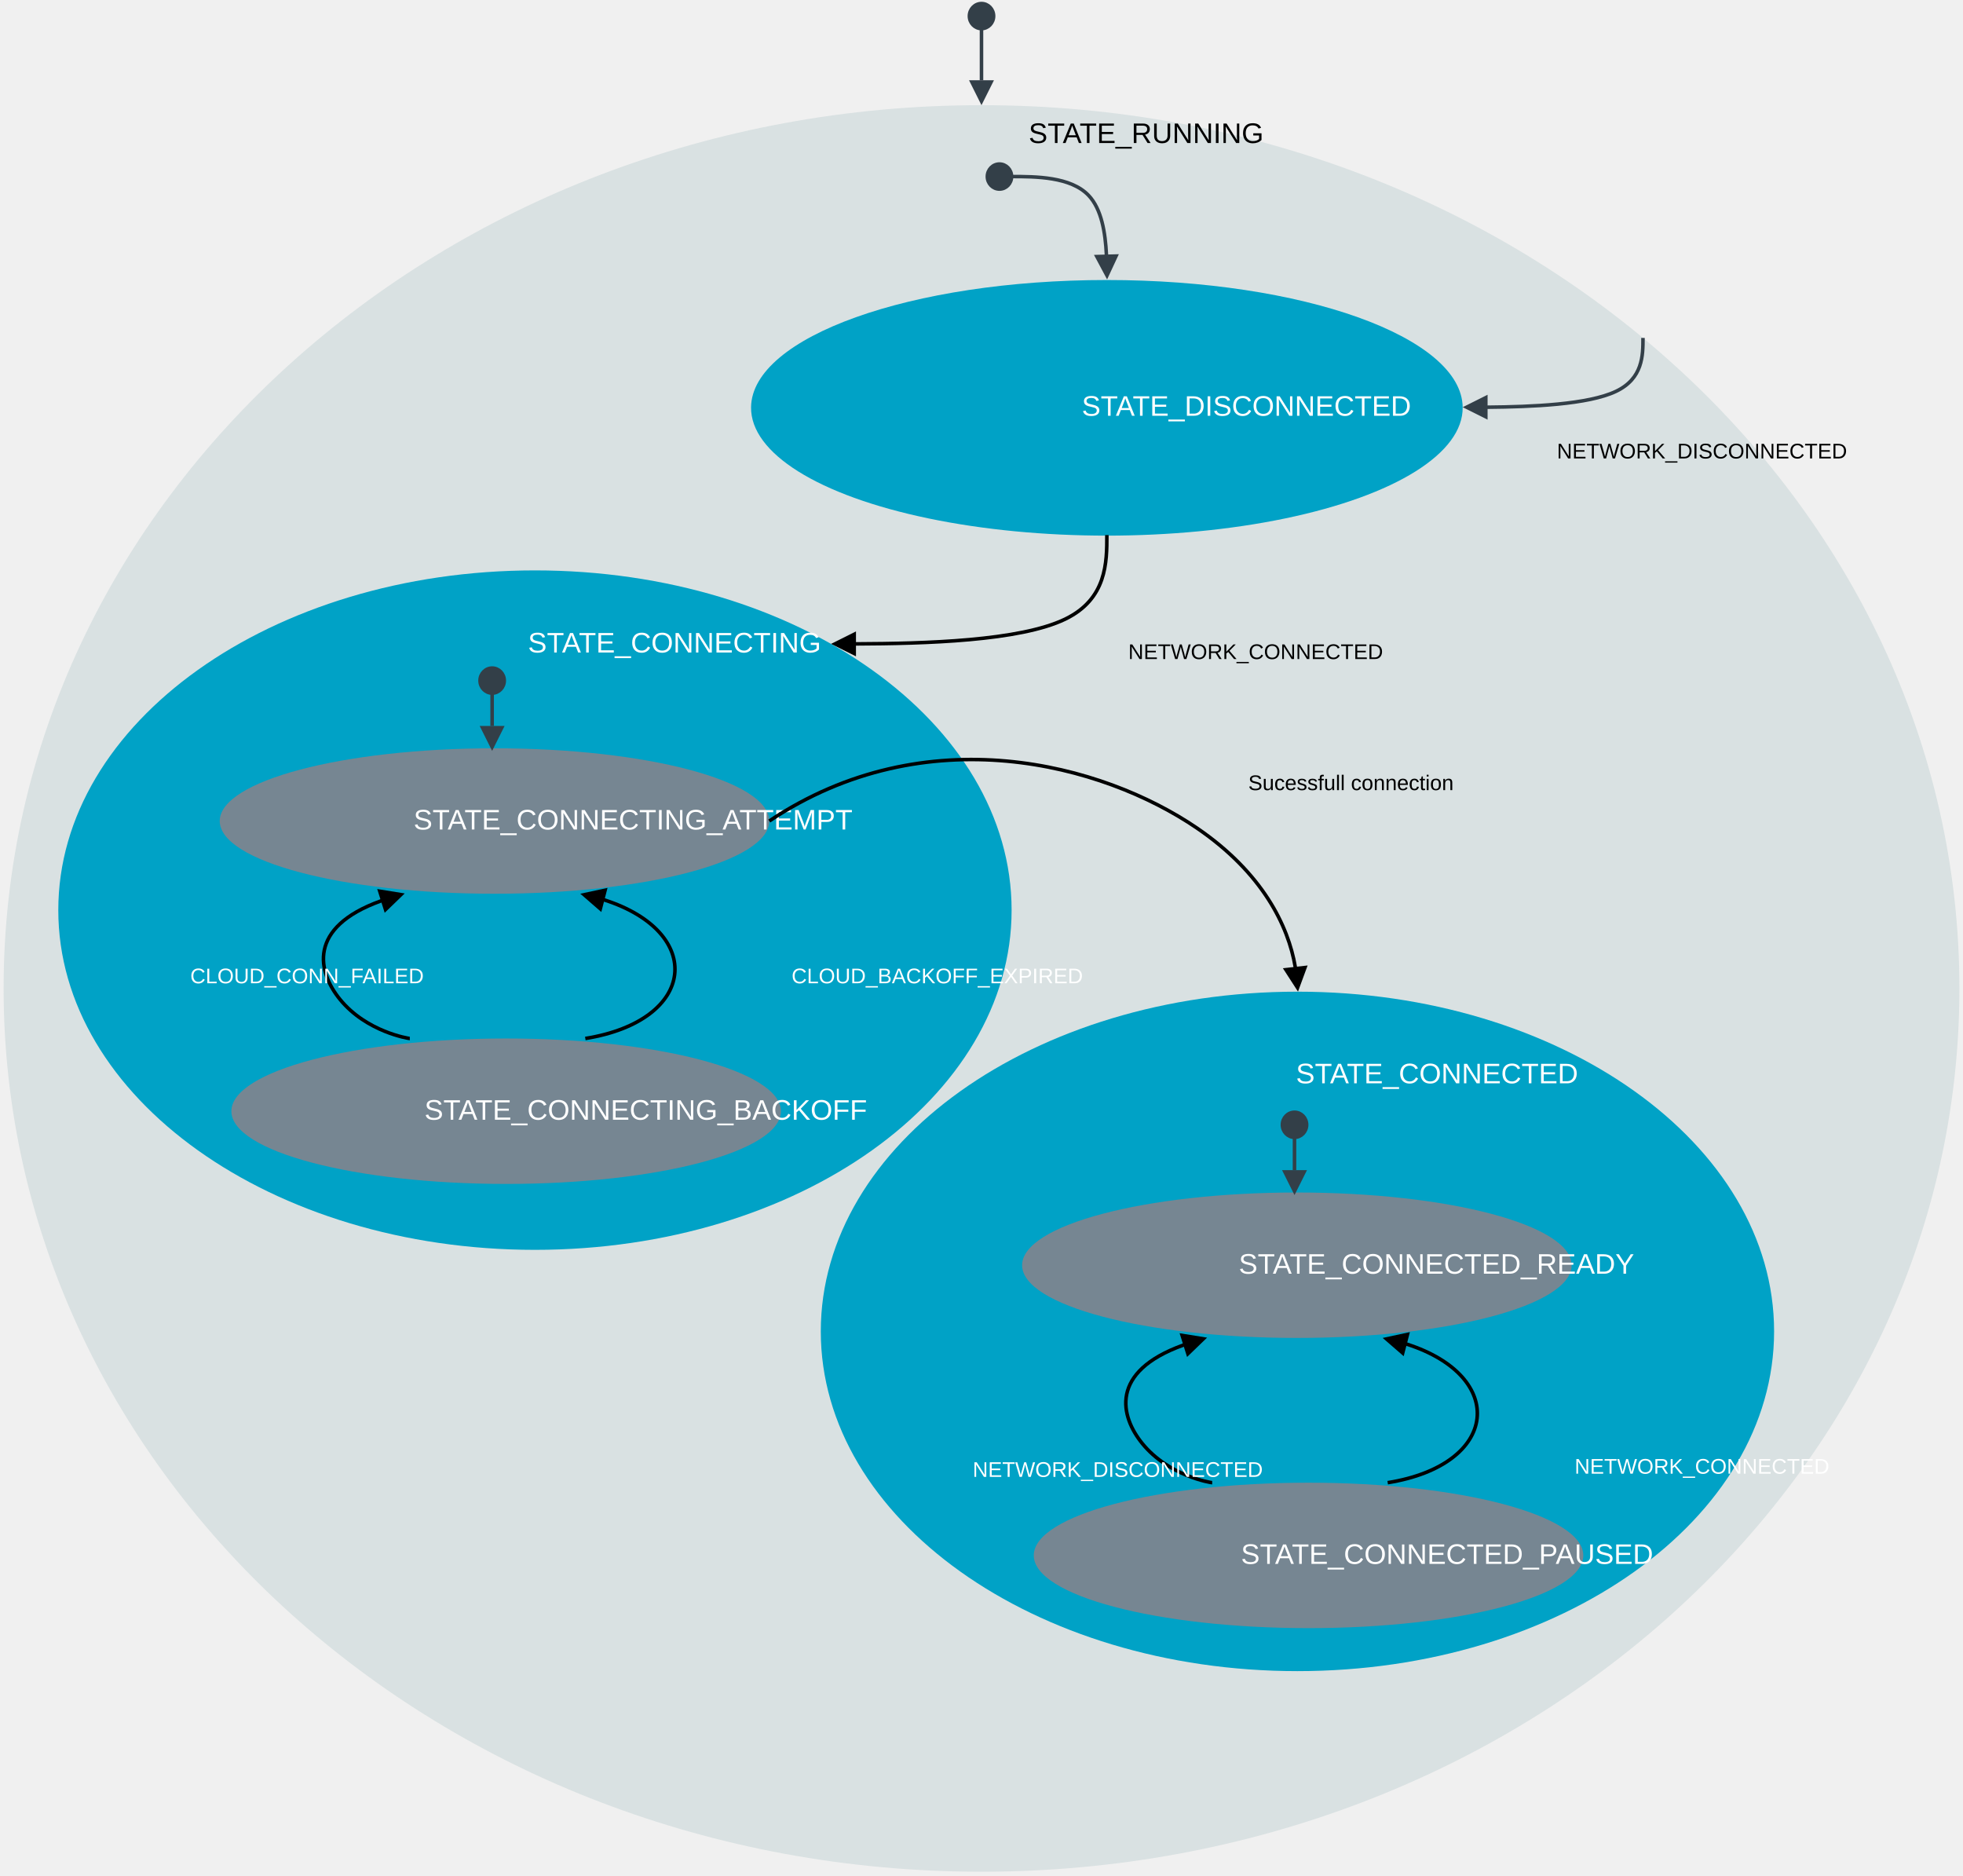
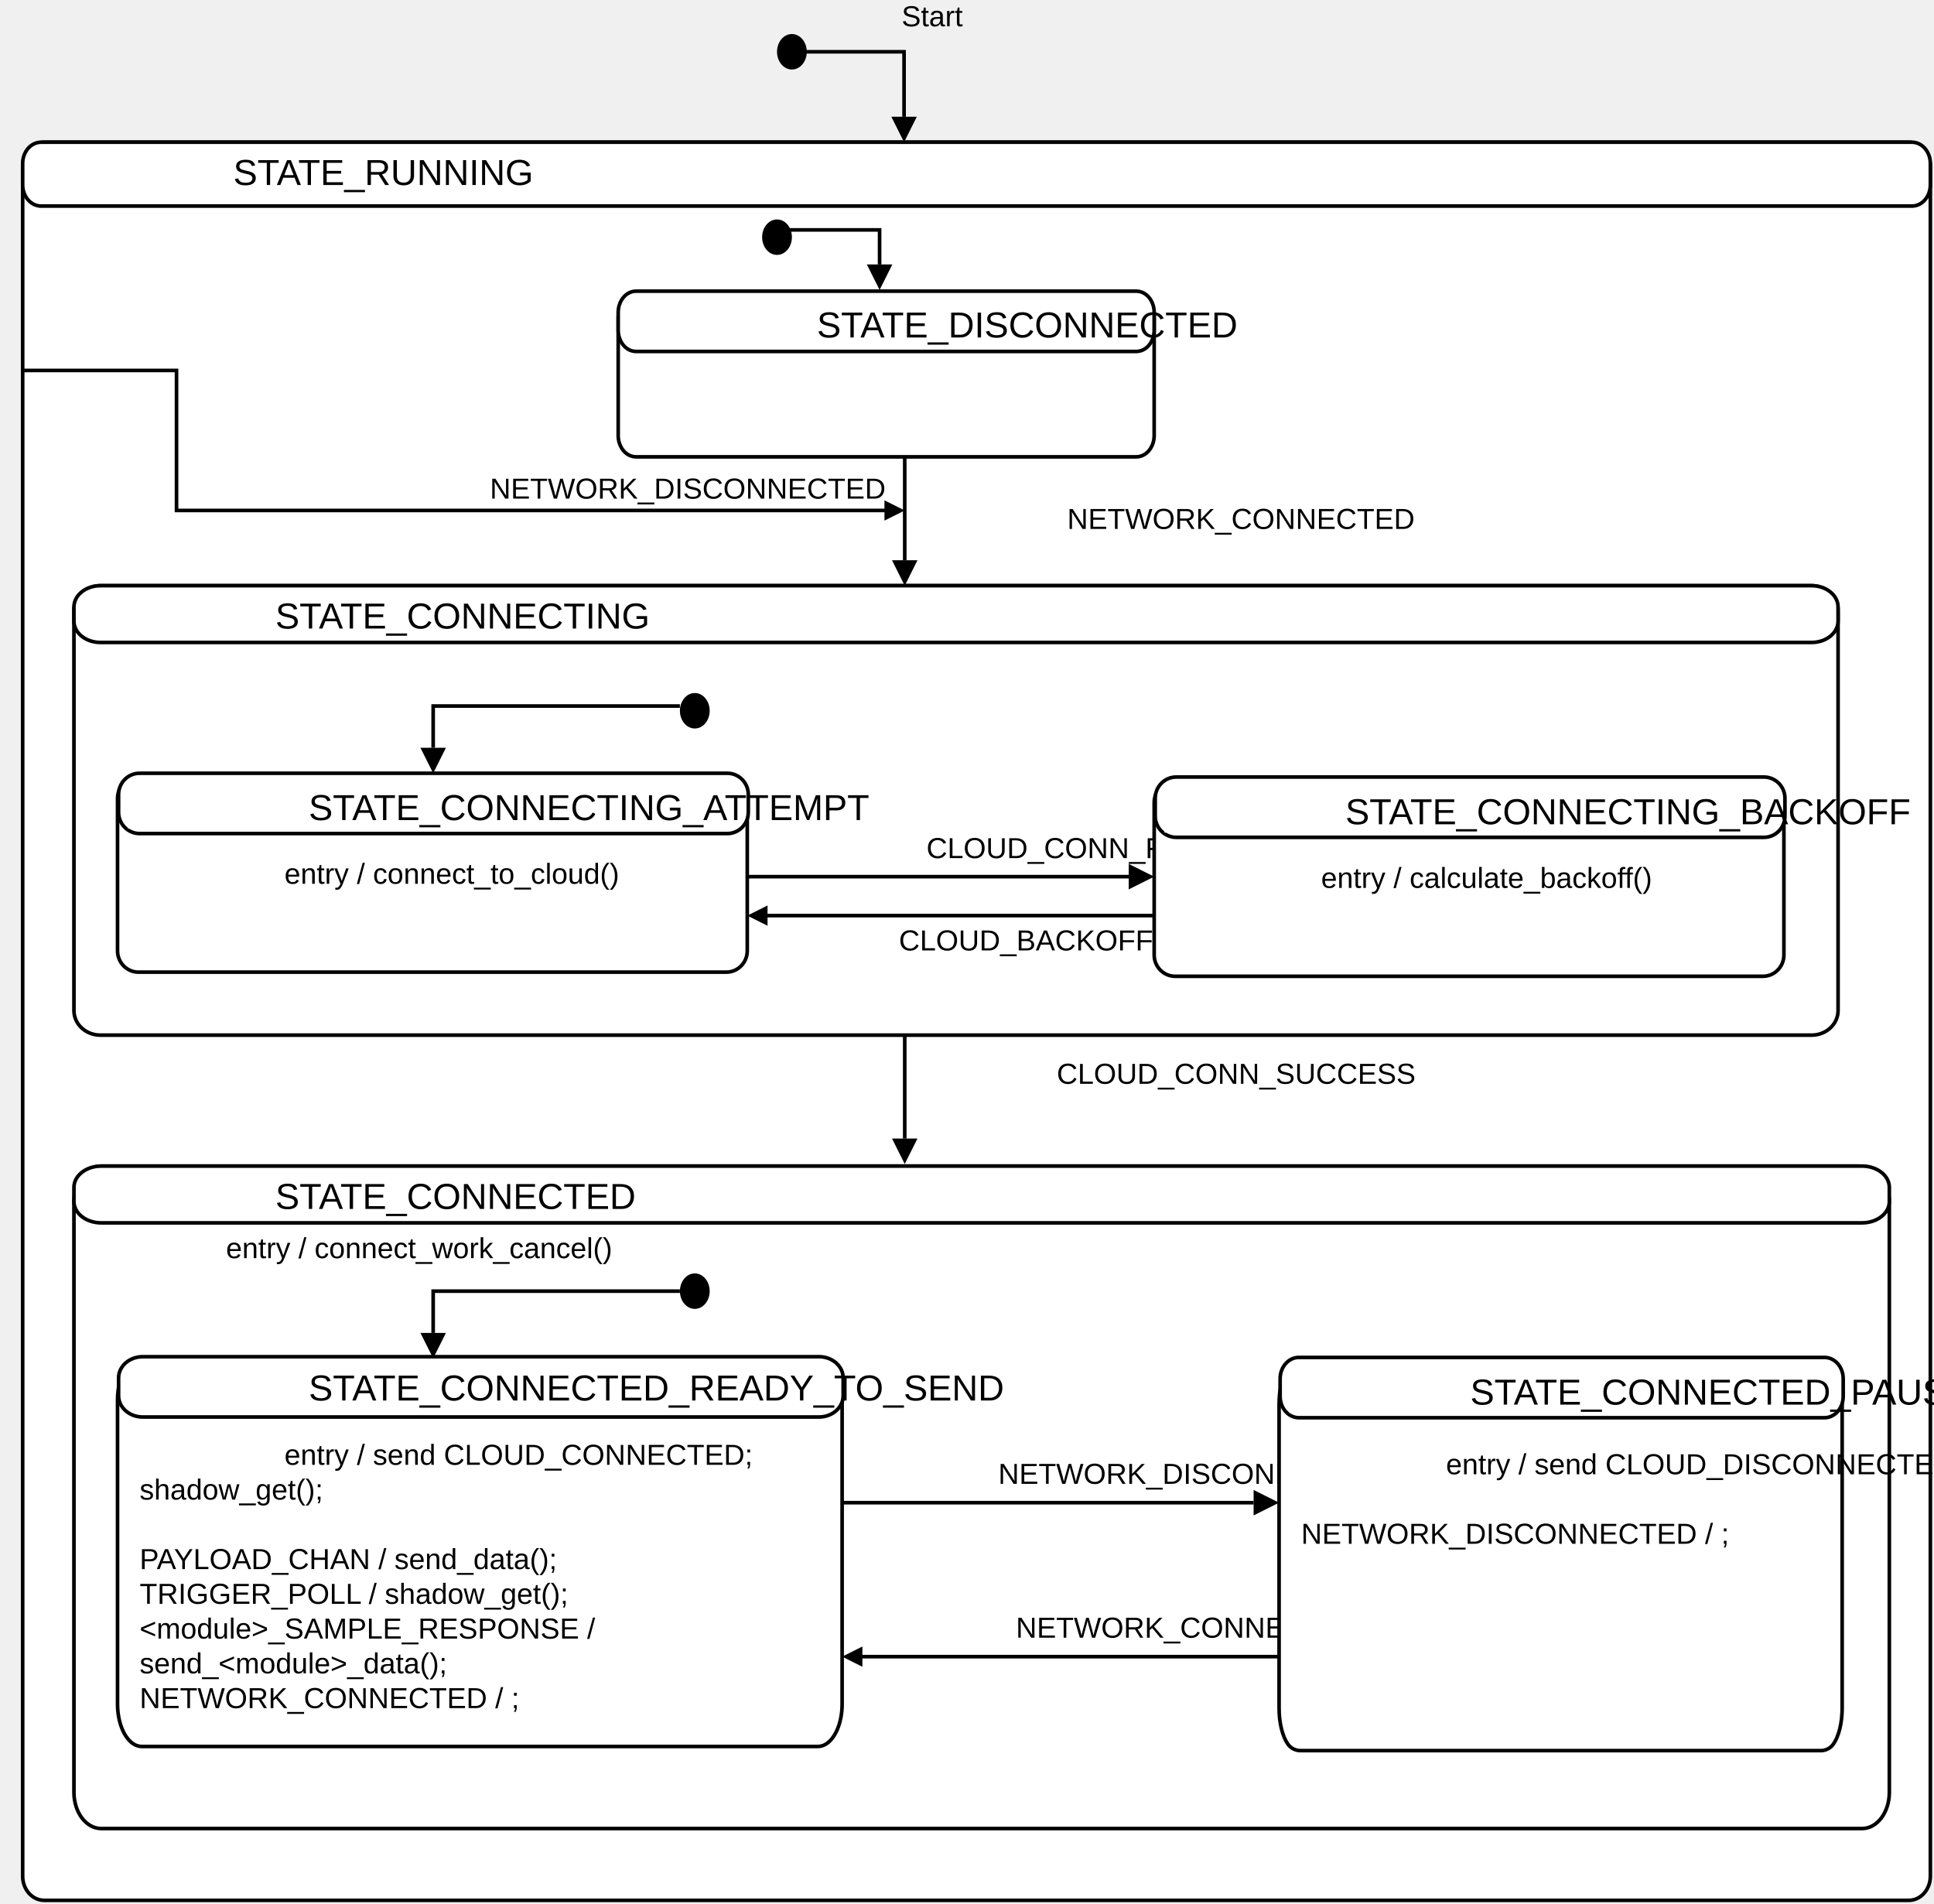
- <svg xmlns="http://www.w3.org/2000/svg" xmlns:ns1="http://schemas.microsoft.com/visio/2003/SVGExtensions/" xmlns:xlink="http://www.w3.org/1999/xlink" width="7.705in" height="7.36in" viewBox="0 0 554.756 529.953" xml:space="preserve" color-interpolation-filters="sRGB" class="st17">
+ <svg xmlns="http://www.w3.org/2000/svg" xmlns:ns1="http://schemas.microsoft.com/visio/2003/SVGExtensions/" xmlns:xlink="http://www.w3.org/1999/xlink" width="7.424in" height="7.308in" viewBox="0 0 534.505 526.159" xml:space="preserve" color-interpolation-filters="sRGB" class="st13">
  <ns1:documentProperties ns1:langID="1035" ns1:viewMarkup="false" />
  <style type="text/css">
	
- 		.st1 {fill:#d9e1e2;stroke:none;stroke-width:1}
- 		.st2 {fill:#333f48;stroke:#333f48;stroke-width:1}
- 		.st3 {marker-end:url(#mrkr4-10);stroke:#333f48;stroke-linecap:butt;stroke-width:1}
- 		.st4 {fill:#333f48;fill-opacity:1;stroke:#333f48;stroke-opacity:1;stroke-width:0.284}
- 		.st5 {fill:none;stroke:none;stroke-width:1}
+ 		.st1 {fill:#ffffff;stroke:#000000;stroke-width:1}
+ 		.st2 {fill:none;stroke:none;stroke-linecap:butt;stroke-width:0.75}
+ 		.st3 {fill:#000000;font-family:Arial;font-size:0.833em}
+ 		.st4 {fill:#000000;stroke:none;stroke-linecap:butt;stroke-width:0.75}
+ 		.st5 {fill:#ffffff;stroke:none;stroke-linecap:butt;stroke-width:0.75}
		.st6 {fill:#000000;font-family:Arial;font-size:0.667em}
- 		.st7 {fill:#00a2c6;stroke:none;stroke-width:1}
- 		.st8 {fill:#ffffff;font-family:Arial;font-size:0.667em}
- 		.st9 {font-size:1em}
- 		.st10 {marker-end:url(#mrkr4-23);stroke:#333f48;stroke-linecap:butt;stroke-width:1}
- 		.st11 {marker-start:url(#mrkr4-34);stroke:#333f48;stroke-linecap:butt;stroke-width:1}
- 		.st12 {fill:#000000;font-family:Arial;font-size:0.5em}
- 		.st13 {fill:#768692;stroke:none;stroke-width:1}
- 		.st14 {marker-end:url(#mrkr4-62);stroke:#000000;stroke-linecap:butt;stroke-width:1}
- 		.st15 {fill:#000000;fill-opacity:1;stroke:#000000;stroke-opacity:1;stroke-width:0.284}
- 		.st16 {fill:#ffffff;font-family:Arial;font-size:0.5em}
- 		.st17 {fill:none;fill-rule:evenodd;font-size:12px;overflow:visible;stroke-linecap:square;stroke-miterlimit:3}
+ 		.st7 {stroke:#000000;stroke-linecap:butt;stroke-width:1.5}
+ 		.st8 {marker-end:url(#mrkr4-60);stroke:#000000;stroke-linecap:butt;stroke-width:1}
+ 		.st9 {fill:#000000;fill-opacity:1;stroke:#000000;stroke-opacity:1;stroke-width:0.284}
+ 		.st10 {marker-start:url(#mrkr4-78);stroke:#000000;stroke-linecap:butt;stroke-width:1}
+ 		.st11 {fill:#000000;fill-opacity:1;stroke:#000000;stroke-opacity:1;stroke-width:0.357}
+ 		.st12 {font-size:1em}
+ 		.st13 {fill:none;fill-rule:evenodd;font-size:12px;overflow:visible;stroke-linecap:square;stroke-miterlimit:3}
	
	</style>
  <defs id="Markers">
    <g id="lend4">
      <path d="M 2 1 L 0 0 L 2 -1 L 2 1 " style="stroke:none" />
    </g>
-     <marker id="mrkr4-10" class="st4" ns1:arrowType="4" ns1:arrowSize="2" ns1:setback="7.04" refX="-7.04" orient="auto" markerUnits="strokeWidth" overflow="visible">
+     <marker id="mrkr4-60" class="st9" ns1:arrowType="4" ns1:arrowSize="2" ns1:setback="7.04" refX="-7.04" orient="auto" markerUnits="strokeWidth" overflow="visible">
      <use xlink:href="#lend4" transform="scale(-3.52,-3.52) " />
    </marker>
-     <marker id="mrkr4-23" class="st4" ns1:arrowType="4" ns1:arrowSize="2" ns1:setback="6.68" refX="-6.68" orient="auto" markerUnits="strokeWidth" overflow="visible">
-       <use xlink:href="#lend4" transform="scale(-3.52,-3.52) " />
-     </marker>
-     <marker id="mrkr4-34" class="st4" ns1:arrowType="4" ns1:arrowSize="2" ns1:setback="6.68" refX="6.68" orient="auto" markerUnits="strokeWidth" overflow="visible">
-       <use xlink:href="#lend4" transform="scale(3.52) " />
-     </marker>
-     <marker id="mrkr4-62" class="st15" ns1:arrowType="4" ns1:arrowSize="2" ns1:setback="6.68" refX="-6.68" orient="auto" markerUnits="strokeWidth" overflow="visible">
-       <use xlink:href="#lend4" transform="scale(-3.52,-3.52) " />
+     <marker id="mrkr4-78" class="st11" ns1:arrowType="4" ns1:arrowSize="1" ns1:setback="5.24" refX="5.24" orient="auto" markerUnits="strokeWidth" overflow="visible">
+       <use xlink:href="#lend4" transform="scale(2.8) " />
    </marker>
  </defs>
  <g ns1:mID="0" ns1:index="1" ns1:groupContext="foregroundPage">
    <ns1:pageProperties ns1:drawingScale="0.0393701" ns1:pageScale="0.0393701" ns1:drawingUnits="24" ns1:shadowOffsetX="8.50394" ns1:shadowOffsetY="-8.50394" />
    <ns1:layer ns1:name="Connector" ns1:index="0" />
-     <g id="shape5-1" ns1:mID="5" ns1:groupContext="shape" transform="translate(1,-1)">
-       <ns1:userDefs>
-         <ns1:ud ns1:nameU="visVersion" ns1:val="VT0(15):26" />
-       </ns1:userDefs>
-       <path d="M0 280.34 A276.378 249.613 0 0 1 552.76 280.34 A276.378 249.613 0 0 1 0 280.34 Z" class="st1" />
-     </g>
-     <g id="shape6-3" ns1:mID="6" ns1:groupContext="shape" transform="translate(273.95,-521.866)">
-       <ellipse cx="3.428" cy="526.409" rx="3.428" ry="3.543" class="st2" />
-     </g>
-     <g id="shape7-5" ns1:mID="7" ns1:groupContext="shape" ns1:layerMember="0" transform="translate(284.465,-521.866)">
-       <path d="M-7.09 529.95 L-7.09 544.55" class="st3" />
-     </g>
-     <g id="shape9-11" ns1:mID="9" ns1:groupContext="shape" transform="translate(232.024,-480.055)">
-       <ns1:textBlock ns1:margins="rect(4,4,4,4)" />
-       <ns1:textRect cx="52.441" cy="522.866" width="104.89" height="14.173" />
-       <rect x="0" y="515.78" width="104.882" height="14.173" class="st5" />
-       <text x="18.66" y="520.47" class="st6" ns1:langID="1044">
-         <ns1:paragraph ns1:horizAlign="1" ns1:bulletSize="0.166667" />
-         <ns1:tabList />STATE_RUNNING<ns1:newlineChar />
+     <g id="shape5-1" ns1:mID="5" ns1:groupContext="shape" transform="translate(6.26099,-1)">
+       <path d="M0 519.49 A5.953 6.669 -180 0 0 5.95 526.16 L521.29 526.16 A5.953 6.669 -180 0 0 527.24 519.49 L527.24        46.97 A5.953 6.669 -180 0 0 521.29 40.3 L5.95 40.3 A5.953 6.669 -180 0 0 -0 46.97 L0 519.49 Z" class="st1" />
+     </g>
+     <g id="shape6-3" ns1:mID="6" ns1:groupContext="shape" transform="translate(6.26099,-469.212)">
+       <path d="M0 520.28 A5.102 5.883 -180 0 0 5.1 526.16 L522.14 526.16 A5.102 5.883 -180 0 0 527.24 520.28 L527.24        514.39 A5.102 5.883 -180 0 0 522.14 508.51 L5.1 508.51 A5.102 5.883 -180 0 0 0 514.39 L0 520.28        Z" class="st1" />
+     </g>
+     <g id="shape7-5" ns1:mID="7" ns1:groupContext="shape" transform="translate(14.4769,-472.154)">
+       <ns1:textBlock ns1:margins="rect(0,0,0,0)" ns1:tabSpace="42.5197" />
+       <ns1:textRect cx="53.506" cy="520.277" width="107.02" height="11.765" />
+       <rect x="0" y="514.394" width="107.012" height="11.765" class="st2" />
+       <text x="0" y="523.28" class="st3" ns1:langID="1035">
+         <ns1:paragraph />
+         <ns1:tabList />STATE_RUNNING</text>
+     </g>
+     <g id="shape13-8" ns1:mID="13" ns1:groupContext="shape" transform="translate(214.745,-506.95)">
+       <ellipse cx="4.115" cy="521.257" rx="4.115" ry="4.902" class="st4" />
+     </g>
+     <g id="shape14-10" ns1:mID="14" ns1:groupContext="shape" transform="translate(170.853,-399.909)">
+       <path d="M0 520.28 A4.938 5.883 -180 0 0 3.52 525.91 A4.252 4.252 -180 0 0 4.95 526.16 L143.18 526.16 A4.252        4.252 -180 0 0 144.61 525.91 A4.938 5.883 -180 0 0 148.13 520.28 L148.13 487.92 A4.938 5.883 -180        0 0 144.61 482.28 A4.252 4.252 -180 0 0 143.18 482.04 L4.95 482.04 A4.252 4.252 -180 0 0 3.52 482.28        A4.938 5.883 -180 0 0 0 487.92 L0 520.28 Z" class="st1" />
+     </g>
+     <g id="shape15-12" ns1:mID="15" ns1:groupContext="shape" transform="translate(170.853,-429.031)">
+       <path d="M0 520.28 A4.938 5.883 -180 0 0 3.52 525.91 A4.252 4.252 -180 0 0 4.95 526.16 L143.18 526.16 A4.252        4.252 -180 0 0 144.61 525.91 A4.938 5.883 -180 0 0 148.13 520.28 L148.13 515.37 A4.938 5.883 -180        0 0 144.61 509.74 A4.252 4.252 -180 0 0 143.18 509.49 L4.95 509.49 A4.252 4.252 -180 0 0 3.52 509.74        A4.938 5.883 -180 0 0 -0 515.37 L0 520.28 Z" class="st1" />
+     </g>
+     <g id="shape16-14" ns1:mID="16" ns1:groupContext="shape" transform="translate(175.777,-430.598)">
+       <ns1:textBlock ns1:margins="rect(0,0,0,0)" ns1:tabSpace="42.5197" />
+       <ns1:textRect cx="66.674" cy="520.865" width="133.35" height="10.589" />
+       <rect x="0" y="515.571" width="133.347" height="10.589" class="st5" />
+       <text x="0" y="523.86" class="st3" ns1:langID="1035">
+         <ns1:paragraph />
+         <ns1:tabList />STATE_DISCONNECTED</text>
+     </g>
+     <g id="shape21-17" ns1:mID="21" ns1:groupContext="shape" transform="translate(254.919,-378.276)">
+       <ns1:textBlock ns1:margins="rect(0,0,0,0)" ns1:tabSpace="42.5197" />
+       <ns1:textRect cx="48.98" cy="522.042" width="97.96" height="8.236" />
+       <rect x="0" y="517.924" width="97.96" height="8.236" class="st2" />
+       <text x="0" y="524.44" class="st6" ns1:langID="1035">
+         <ns1:paragraph />
+         <ns1:tabList />NETWORK_CONNECTED</text>
+     </g>
+     <g id="shape22-20" ns1:mID="22" ns1:groupContext="shape" transform="translate(20.4342,-240.097)">
+       <path d="M-0 519.38 A7.314 6.775 -180 0 0 7.31 526.16 L480.25 526.16 A7.314 6.775 -180 0 0 487.56 519.38 L487.56        408.73 A7.314 6.775 -180 0 0 480.25 401.95 L7.31 401.95 A7.314 6.775 -180 0 0 -0 408.73 L0 519.38        Z" class="st1" />
+     </g>
+     <g id="shape23-22" ns1:mID="23" ns1:groupContext="shape" transform="translate(20.4342,-348.616)">
+       <path d="M-0 520.28 A7.314 5.883 -180 0 0 7.31 526.16 L480.25 526.16 A7.314 5.883 -180 0 0 487.56 520.28 L487.56        516.35 A7.314 5.883 -180 0 0 480.25 510.47 L7.31 510.47 A7.314 5.883 -180 0 0 0 516.35 L0 520.28        Z" class="st1" />
+     </g>
+     <g id="shape24-24" ns1:mID="24" ns1:groupContext="shape" transform="translate(26.1035,-350.871)">
+       <ns1:textBlock ns1:margins="rect(0,0,0,0)" ns1:tabSpace="42.5197" ns1:verticalAlign="0" />
+       <ns1:textRect cx="59.267" cy="520.865" width="118.54" height="10.589" />
+       <rect x="0" y="515.571" width="118.534" height="10.589" class="st2" />
+       <text x="0" y="524.57" class="st3" ns1:langID="1035">
+         <ns1:paragraph />
+         <ns1:tabList />STATE_CONNECTING</text>
+     </g>
+     <g id="shape26-27" ns1:mID="26" ns1:groupContext="shape" transform="translate(32.4815,-257.502)">
+       <path d="M0 520.28 A5.802 5.883 -180 0 0 5.8 526.16 L168.24 526.16 A5.802 5.883 -180 0 0 174.04 520.28 L174.04        478.12 A5.802 5.883 -180 0 0 168.24 472.23 L5.8 472.23 A5.802 5.883 -180 0 0 0 478.12 L0 520.28        Z" class="st1" />
+     </g>
+     <g id="shape27-29" ns1:mID="27" ns1:groupContext="shape" transform="translate(32.7695,-295.803)">
+       <path d="M0 520.28 A5.802 5.883 -180 0 0 5.8 526.16 L168.24 526.16 A5.802 5.883 -180 0 0 174.04 520.28 L174.04        515.37 A5.802 5.883 -180 0 0 168.24 509.49 L5.8 509.49 A5.802 5.883 -180 0 0 0 515.37 L0 520.28        Z" class="st1" />
+     </g>
+     <g id="shape28-31" ns1:mID="28" ns1:groupContext="shape" transform="translate(35.3161,-297.22)">
+       <ns1:textBlock ns1:margins="rect(0,0,0,0)" ns1:tabSpace="42.5197" />
+       <ns1:textRect cx="81.496" cy="520.865" width="163" height="10.589" />
+       <rect x="0" y="515.571" width="162.992" height="10.589" class="st5" />
+       <text x="0" y="523.86" class="st3" ns1:langID="1035">
+         <ns1:paragraph />
+         <ns1:tabList />STATE_CONNECTING_ATTEMPT</text>
+     </g>
+     <g id="shape29-34" ns1:mID="29" ns1:groupContext="shape" transform="translate(38.5805,-280.213)">
+       <ns1:textBlock ns1:margins="rect(0,0,0,0)" ns1:tabSpace="42.5197" />
+       <ns1:textRect cx="74.903" cy="522.042" width="149.81" height="8.236" />
+       <rect x="0" y="517.924" width="149.806" height="8.236" class="st2" />
+       <text x="0" y="524.44" class="st6" ns1:langID="1035">
+         <ns1:paragraph />
+         <ns1:tabList />entry / connect_to_cloud()</text>
+     </g>
+     <g id="shape35-37" ns1:mID="35" ns1:groupContext="shape" transform="translate(383.181,-303.025)">
+       <path d="M0 526.16 L8.23 526.16" class="st7" />
+     </g>
+     <g id="shape38-40" ns1:mID="38" ns1:groupContext="shape" transform="translate(216.025,-287.299)">
+       <ns1:textBlock ns1:margins="rect(0,0,0,0)" ns1:tabSpace="42.5197" />
+       <ns1:textRect cx="48.98" cy="522.042" width="97.96" height="8.236" />
+       <rect x="0" y="517.924" width="97.96" height="8.236" class="st2" />
+       <text x="0" y="524.44" class="st6" ns1:langID="1035">
+         <ns1:paragraph />
+         <ns1:tabList />CLOUD_CONN_FAILED</text>
+     </g>
+     <g id="shape40-43" ns1:mID="40" ns1:groupContext="shape" transform="translate(391.411,749.294) rotate(180)">
+       <path d="M0 526.16 L8.23 526.16" class="st7" />
+     </g>
+     <g id="shape43-46" ns1:mID="43" ns1:groupContext="shape" transform="translate(208.408,-261.787)">
+       <ns1:textBlock ns1:margins="rect(0,0,0,0)" ns1:tabSpace="42.5197" />
+       <ns1:textRect cx="60.501" cy="522.042" width="121.01" height="8.236" />
+       <rect x="0" y="517.924" width="121.003" height="8.236" class="st2" />
+       <text x="0" y="524.44" class="st6" ns1:langID="1035">
+         <ns1:paragraph />
+         <ns1:tabList />CLOUD_BACKOFF_EXPIRED</text>
+     </g>
+     <g id="shape48-49" ns1:mID="48" ns1:groupContext="shape" transform="translate(252.039,-224.937)">
+       <ns1:textBlock ns1:margins="rect(0,0,0,0)" ns1:tabSpace="42.5197" />
+       <ns1:textRect cx="51.86" cy="522.042" width="103.73" height="8.236" />
+       <rect x="0" y="517.924" width="103.721" height="8.236" class="st2" />
+       <text x="0" y="524.44" class="st6" ns1:langID="1035">
+         <ns1:paragraph />
+         <ns1:tabList />CLOUD_CONN_SUCCESS</text>
+     </g>
+     <g id="shape72-52" ns1:mID="72" ns1:groupContext="shape" transform="translate(95.3694,-386.646)">
+       <ns1:textBlock ns1:margins="rect(0,0,0,0)" ns1:tabSpace="42.5197" />
+       <ns1:textRect cx="55.922" cy="522.042" width="111.85" height="8.236" />
+       <rect x="0" y="517.924" width="111.845" height="8.236" class="st2" />
+       <text x="0" y="524.44" class="st6" ns1:langID="1035">
+         <ns1:paragraph />
+         <ns1:tabList />NETWORK_DISCONNECTED</text>
+     </g>
+     <g id="shape73-55" ns1:mID="73" ns1:groupContext="shape" ns1:layerMember="0" transform="translate(220.231,-511.852)">
+       <path d="M0 526.16 L29.63 526.16 L29.63 544.11" class="st8" />
+     </g>
+     <g id="shape75-61" ns1:mID="75" ns1:groupContext="shape" ns1:layerMember="0" transform="translate(214.745,-462.627)">
+       <path d="M0 526.16 L28.35 526.16 L28.35 535.71" class="st8" />
+     </g>
+     <g id="shape76-66" ns1:mID="76" ns1:groupContext="shape" transform="translate(210.63,-455.715)">
+       <ellipse cx="4.115" cy="521.257" rx="4.115" ry="4.902" class="st4" />
+     </g>
+     <g id="shape81-68" ns1:mID="81" ns1:groupContext="shape" ns1:layerMember="0" transform="translate(242.954,-399.909)">
+       <path d="M7.09 526.16 L7.09 554.73" class="st8" />
+     </g>
+     <g id="shape83-73" ns1:mID="83" ns1:groupContext="shape" ns1:layerMember="0" transform="translate(250.041,-385.094)">
+       <path d="M-5.24 526.16 L-5.6 526.16 L-201.26 526.16 L-201.26 487.47 L-243.78 487.47" class="st10" />
+     </g>
+     <g id="shape84-79" ns1:mID="84" ns1:groupContext="shape" ns1:layerMember="0" transform="translate(187.907,-331.048)">
+       <path d="M0 526.16 L-68.19 526.16 L-68.19 537.7" class="st8" />
+     </g>
+     <g id="shape85-84" ns1:mID="85" ns1:groupContext="shape" transform="translate(196.137,-324.838) scale(-1,1)">
+       <ellipse cx="4.115" cy="521.257" rx="4.115" ry="4.902" class="st4" />
+     </g>
+     <g id="shape86-86" ns1:mID="86" ns1:groupContext="shape" transform="translate(318.986,-256.359)">
+       <path d="M0 520.28 A5.802 5.883 -180 0 0 5.8 526.16 L168.24 526.16 A5.802 5.883 -180 0 0 174.04 520.28 L174.04        478.12 A5.802 5.883 -180 0 0 168.24 472.23 L5.8 472.23 A5.802 5.883 -180 0 0 0 478.12 L0 520.28        Z" class="st1" />
+     </g>
+     <g id="shape87-88" ns1:mID="87" ns1:groupContext="shape" transform="translate(319.274,-294.759)">
+       <path d="M0 520.28 A5.802 5.883 -180 0 0 5.8 526.16 L168.24 526.16 A5.802 5.883 -180 0 0 174.04 520.28 L174.04        515.37 A5.802 5.883 -180 0 0 168.24 509.49 L5.8 509.49 A5.802 5.883 -180 0 0 0 515.37 L0 520.28        Z" class="st1" />
+     </g>
+     <g id="shape88-90" ns1:mID="88" ns1:groupContext="shape" transform="translate(321.821,-296.077)">
+       <ns1:textBlock ns1:margins="rect(0,0,0,0)" ns1:tabSpace="42.5197" />
+       <ns1:textRect cx="81.496" cy="520.865" width="163" height="10.589" />
+       <rect x="0" y="515.571" width="162.992" height="10.589" class="st5" />
+       <text x="0" y="523.86" class="st3" ns1:langID="1035">
+         <ns1:paragraph />
+         <ns1:tabList />STATE_CONNECTING_BACKOFF</text>
+     </g>
+     <g id="shape89-93" ns1:mID="89" ns1:groupContext="shape" transform="translate(325.085,-279.07)">
+       <ns1:textBlock ns1:margins="rect(0,0,0,0)" ns1:tabSpace="42.5197" />
+       <ns1:textRect cx="74.903" cy="522.042" width="149.81" height="8.236" />
+       <rect x="0" y="517.924" width="149.806" height="8.236" class="st2" />
+       <text x="0" y="524.44" class="st6" ns1:langID="1035">
+         <ns1:paragraph />
+         <ns1:tabList />entry / calculate_backoff()</text>
+     </g>
+     <g id="shape92-96" ns1:mID="92" ns1:groupContext="shape" ns1:layerMember="0" transform="translate(206.524,-276.806)">
+       <path d="M0 519.07 L105.42 519.07" class="st8" />
+     </g>
+     <g id="shape93-101" ns1:mID="93" ns1:groupContext="shape" ns1:layerMember="0" transform="translate(206.524,-266.039)">
+       <path d="M5.24 519.07 L5.6 519.07 L112.46 519.07" class="st10" />
+     </g>
+     <g id="shape116-106" ns1:mID="116" ns1:groupContext="shape" ns1:layerMember="0" transform="translate(242.954,-240.097)">
+       <path d="M7.09 526.16 L7.09 554.73" class="st8" />
+     </g>
+     <g id="shape117-111" ns1:mID="117" ns1:groupContext="shape" transform="translate(20.4342,-20.8425)">
+       <path d="M0 516.17 A7.526 9.986 -180 0 0 7.53 526.16 L494.21 526.16 A7.526 9.986 -180 0 0 501.73 516.17 L501.73        353.08 A7.526 9.986 -180 0 0 500.92 348.55 A8.504 8.504 -180 0 0 492.97 343.09 L7.53 343.09 A7.526        9.986 -180 0 0 -0 353.08 L0 516.17 Z" class="st1" />
+     </g>
+     <g id="shape118-113" ns1:mID="118" ns1:groupContext="shape" transform="translate(20.4342,-188.224)">
+       <path d="M-0 520.28 A7.526 5.883 -180 0 0 7.53 526.16 L494.21 526.16 A7.526 5.883 -180 0 0 501.73 520.28 L501.73        516.35 A7.526 5.883 -180 0 0 494.21 510.47 L7.53 510.47 A7.526 5.883 -180 0 0 -0 516.35 L0 520.28        Z" class="st1" />
+     </g>
+     <g id="shape119-115" ns1:mID="119" ns1:groupContext="shape" transform="translate(26.1035,-190.479)">
+       <ns1:textBlock ns1:margins="rect(0,0,0,0)" ns1:tabSpace="42.5197" ns1:verticalAlign="0" />
+       <ns1:textRect cx="59.267" cy="520.865" width="118.54" height="10.589" />
+       <rect x="0" y="515.571" width="118.534" height="10.589" class="st2" />
+       <text x="0" y="524.57" class="st3" ns1:langID="1035">
+         <ns1:paragraph />
+         <ns1:tabList />STATE_CONNECTED</text>
+     </g>
+     <g id="shape120-118" ns1:mID="120" ns1:groupContext="shape" transform="translate(32.4815,-43.5197)">
+       <path d="M-0 514.43 A6.676 11.729 -180 0 0 4.83 525.7 A4.252 4.252 -180 0 0 6.75 526.16 L193.52 526.16 A4.252        4.252 -180 0 0 195.43 525.7 A6.676 11.729 -180 0 0 200.26 514.43 L200.26 430.37 A6.676 11.729 -180        0 0 199.36 424.47 A8.504 8.504 -180 0 0 191.28 418.64 L6.75 418.64 A4.252 4.252 -180 0 0 4.83 419.1        A6.676 11.729 -180 0 0 0 430.37 L0 514.43 Z" class="st1" />
+     </g>
+     <g id="shape121-120" ns1:mID="121" ns1:groupContext="shape" transform="translate(32.7695,-134.568)">
+       <path d="M-0 520.28 A6.676 5.883 -180 0 0 6.68 526.16 L193.59 526.16 A6.676 5.883 -180 0 0 200.26 520.28 L200.26        515.37 A6.676 5.883 -180 0 0 193.59 509.49 L6.68 509.49 A6.676 5.883 -180 0 0 0 515.37 L0 520.28        Z" class="st1" />
+     </g>
+     <g id="shape122-122" ns1:mID="122" ns1:groupContext="shape" transform="translate(35.3161,-136.829)">
+       <ns1:textBlock ns1:margins="rect(0,0,0,0)" ns1:tabSpace="42.5197" />
+       <ns1:textRect cx="97.441" cy="520.865" width="194.89" height="10.589" />
+       <rect x="0" y="515.571" width="194.882" height="10.589" class="st5" />
+       <text x="0" y="523.86" class="st3" ns1:langID="1035">
+         <ns1:paragraph />
+         <ns1:tabList />STATE_CONNECTED_READY_TO_SEND</text>
+     </g>
+     <g id="shape123-125" ns1:mID="123" ns1:groupContext="shape" transform="translate(38.5805,-86.0394)">
+       <ns1:textBlock ns1:margins="rect(0,0,0,0)" ns1:tabSpace="42.5197" />
+       <ns1:textRect cx="74.903" cy="522.042" width="149.81" height="8.236" />
+       <rect x="0" y="517.924" width="149.806" height="8.236" class="st2" />
+       <text x="0" y="490.84" class="st6" ns1:langID="1033">
+         <ns1:paragraph />
+         <ns1:tabList />entry / send CLOUD_CONNECTED; <tspan x="0" dy="1.2em" class="st12">shadow_get();<ns1:newlineChar />
+           <ns1:newlineChar />
+         </tspan>
+         <tspan x="0" dy="2.4em" class="st12">PAYLOAD_CHAN / send_data();<ns1:newlineChar />
+         </tspan>
+         <tspan x="0" dy="1.2em" class="st12">TRIGGER_POLL / shadow_get();<ns1:newlineChar />
+         </tspan>
+         <tspan x="0" dy="1.2em" class="st12">&lt;module&gt;_SAMPLE_RESPONSE / </tspan>
+         <tspan x="0" dy="1.2em" class="st12">send_&lt;module&gt;_data();<ns1:newlineChar />
+         </tspan>
+         <tspan x="0" dy="1.2em" class="st12">NETWORK_CONNECTED / ;</tspan>
      </text>
    </g>
-     <g id="shape10-14" ns1:mID="10" ns1:groupContext="shape" transform="translate(16.4564,-176.748)">
-       <ns1:userDefs>
-         <ns1:ud ns1:nameU="visVersion" ns1:val="VT0(15):26" />
-       </ns1:userDefs>
-       <ns1:textBlock ns1:margins="rect(4,4,4,4)" ns1:verticalAlign="0" />
-       <ns1:textRect cx="134.713" cy="433.947" width="235.75" height="168.011" />
-       <path d="M0 433.95 A134.713 96.006 0 1 1 269.43 433.95 A134.713 96.006 0 1 1 0 433.95 Z" class="st7" />
-       <text x="92.71" y="361.14" class="st8" ns1:langID="1035">
-         <ns1:paragraph ns1:horizAlign="1" ns1:bulletSize="0.166667" />
-         <ns1:tabList />STATE_CONNECT<tspan class="st9" ns1:langID="1044">ING</tspan>
+     <g id="shape124-134" ns1:mID="124" ns1:groupContext="shape" transform="translate(417.7,-142.633)">
+       <path d="M0 526.16 L8.23 526.16" class="st7" />
+     </g>
+     <g id="shape125-137" ns1:mID="125" ns1:groupContext="shape" transform="translate(235.867,-114.386)">
+       <ns1:textBlock ns1:margins="rect(0,0,0,0)" ns1:tabSpace="42.5197" />
+       <ns1:textRect cx="55.694" cy="522.042" width="111.39" height="8.236" />
+       <rect x="0" y="517.924" width="111.388" height="8.236" class="st2" />
+       <text x="0" y="524.44" class="st6" ns1:langID="1035">
+         <ns1:paragraph />
+         <ns1:tabList />NETWORK_DISCONNECTED</text>
+     </g>
+     <g id="shape126-140" ns1:mID="126" ns1:groupContext="shape" transform="translate(425.929,909.686) rotate(180)">
+       <path d="M0 526.16 L8.23 526.16" class="st7" />
+     </g>
+     <g id="shape127-143" ns1:mID="127" ns1:groupContext="shape" transform="translate(240.746,-71.8661)">
+       <ns1:textBlock ns1:margins="rect(0,0,0,0)" ns1:tabSpace="42.5197" />
+       <ns1:textRect cx="48.98" cy="522.042" width="97.96" height="8.236" />
+       <rect x="0" y="517.924" width="97.96" height="8.236" class="st2" />
+       <text x="0" y="524.44" class="st6" ns1:langID="1035">
+         <ns1:paragraph />
+         <ns1:tabList />NETWORK<tspan class="st12" ns1:langID="1033">_</tspan>CONNECTED</text>
+     </g>
+     <g id="shape129-147" ns1:mID="129" ns1:groupContext="shape" ns1:layerMember="0" transform="translate(187.907,-169.349)">
+       <path d="M0 526.16 L-68.19 526.16 L-68.19 537.7" class="st8" />
+     </g>
+     <g id="shape130-152" ns1:mID="130" ns1:groupContext="shape" transform="translate(196.137,-164.447) scale(-1,1)">
+       <ellipse cx="4.115" cy="521.257" rx="4.115" ry="4.902" class="st4" />
+     </g>
+     <g id="shape131-154" ns1:mID="131" ns1:groupContext="shape" transform="translate(353.505,-42.3766)">
+       <path d="M0 514.43 A5.187 11.729 -180 0 0 2.42 524.35 A4.252 4.252 -180 0 0 5.9 526.16 L149.72 526.16 A4.252        4.252 -180 0 0 153.2 524.35 A5.187 11.729 -180 0 0 155.62 514.43 L155.62 430.37 A5.187 11.729 -180        0 0 155.14 425.44 A8.504 8.504 -180 0 0 146.81 418.64 L5.9 418.64 A4.252 4.252 -180 0 0 2.42 420.46        A5.187 11.729 -180 0 0 -0 430.37 L0 514.43 Z" class="st1" />
+     </g>
+     <g id="shape132-156" ns1:mID="132" ns1:groupContext="shape" transform="translate(353.793,-134.368)">
+       <path d="M0 520.28 A5.187 5.883 -180 0 0 5.19 526.16 L150.43 526.16 A5.187 5.883 -180 0 0 155.62 520.28 L155.62        515.37 A5.187 5.883 -180 0 0 150.43 509.49 L5.19 509.49 A5.187 5.883 -180 0 0 0 515.37 L0 520.28        Z" class="st1" />
+     </g>
+     <g id="shape133-158" ns1:mID="133" ns1:groupContext="shape" transform="translate(356.34,-135.686)">
+       <ns1:textBlock ns1:margins="rect(0,0,0,0)" ns1:tabSpace="42.5197" />
+       <ns1:textRect cx="74.903" cy="520.865" width="149.81" height="10.589" />
+       <rect x="0" y="515.571" width="149.806" height="10.589" class="st5" />
+       <text x="0" y="523.86" class="st3" ns1:langID="1035">
+         <ns1:paragraph />
+         <ns1:tabList />STATE_CONNECTED_PAUSED</text>
+     </g>
+     <g id="shape134-161" ns1:mID="134" ns1:groupContext="shape" transform="translate(359.604,-107.433)">
+       <ns1:textBlock ns1:margins="rect(0,0,0,0)" ns1:tabSpace="42.5197" />
+       <ns1:textRect cx="74.903" cy="522.042" width="149.81" height="8.236" />
+       <rect x="0" y="517.924" width="149.806" height="8.236" class="st2" />
+       <text x="0" y="514.84" class="st6" ns1:langID="1033">
+         <ns1:paragraph />
+         <ns1:tabList />entry / send CLOUD_DISCONNECTED<ns1:newlineChar />
+         <ns1:newlineChar />
+         <tspan x="0" dy="2.4em" class="st12">NETWORK_DISCONNECTED / ;</tspan>
      </text>
    </g>
-     <g id="shape30-18" ns1:mID="30" ns1:groupContext="shape" ns1:layerMember="0" transform="translate(464.33,-434.453)">
-       <path d="M0 529.95 C-0 534.85 0 541.43 -7.65 545.06 C-15.51 548.79 -31.45 549.42 -43.92 549.53 L-44.28 549.53" class="st10" />
-     </g>
-     <g id="shape47-24" ns1:mID="47" ns1:groupContext="shape" transform="translate(212.25,-378.739)">
-       <ns1:userDefs>
-         <ns1:ud ns1:nameU="visVersion" ns1:val="VT0(15):26" />
-       </ns1:userDefs>
-       <ns1:textBlock ns1:margins="rect(4,4,4,4)" />
-       <ns1:textRect cx="100.561" cy="493.834" width="175.99" height="63.208" />
-       <path d="M0 493.83 A100.561 36.119 0 0 1 201.12 493.83 A100.561 36.119 0 1 1 0 493.83 Z" class="st7" />
-       <text x="53.44" y="496.23" class="st8" ns1:langID="1035">
-         <ns1:paragraph ns1:horizAlign="1" ns1:bulletSize="0.166667" />
-         <ns1:tabList />STATE_<tspan class="st9" ns1:langID="1044">DIS</tspan>CONNECTE<tspan class="st9" ns1:langID="1044">D</tspan>
-       </text>
-     </g>
-     <g id="shape48-29" ns1:mID="48" ns1:groupContext="shape" ns1:layerMember="0" transform="translate(312.811,-450.977)">
-       <path d="M-0.12 523.27 L-0.13 522.91 C-0.43 516.76 -1.49 510.08 -5.16 506.21 C-10.21 500.87 -20.2 500.87 -26.93 500.87" class="st11" />
-     </g>
-     <g id="shape49-35" ns1:mID="49" ns1:groupContext="shape" transform="translate(279.026,-476.512)">
-       <ellipse cx="3.428" cy="526.409" rx="3.428" ry="3.543" class="st2" />
-     </g>
-     <g id="shape50-37" ns1:mID="50" ns1:groupContext="shape" transform="translate(404.937,-397.85)">
-       <ns1:textBlock ns1:margins="rect(4,4,4,4)" ns1:tabSpace="42.5197" />
-       <ns1:textRect cx="46.063" cy="525.607" width="92.13" height="8.692" />
-       <rect x="0" y="521.26" width="92.126" height="8.692" class="st5" />
-       <text x="5.06" y="527.41" class="st12" ns1:langID="1044">
-         <ns1:paragraph ns1:horizAlign="1" />
-         <ns1:tabList />NETWORK_DISCONNECTED</text>
-     </g>
-     <g id="shape54-40" ns1:mID="54" ns1:groupContext="shape" transform="translate(62.0837,-277.378)">
-       <ns1:userDefs>
-         <ns1:ud ns1:nameU="visVersion" ns1:val="VT0(15):26" />
-       </ns1:userDefs>
-       <ns1:textBlock ns1:margins="rect(4,4,4,4)" />
-       <ns1:textRect cx="77.653" cy="509.402" width="135.9" height="35.965" />
-       <path d="M0 509.4 A77.653 20.551 0 0 1 155.31 509.4 A77.653 20.551 0 0 1 0 509.4 Z" class="st13" />
-       <text x="14.76" y="511.8" class="st8" ns1:langID="1035">
-         <ns1:paragraph ns1:horizAlign="1" ns1:bulletSize="0.166667" />
-         <ns1:tabList />STATE_CONNECT<tspan class="st9" ns1:langID="1044">ING</tspan>_<tspan class="st9" ns1:langID="1044">ATTEMPT</tspan>
-       </text>
-     </g>
-     <g id="shape56-45" ns1:mID="56" ns1:groupContext="shape" transform="translate(135.646,-334.071)">
-       <ellipse cx="3.428" cy="526.409" rx="3.428" ry="3.543" class="st2" />
-     </g>
-     <g id="shape57-47" ns1:mID="57" ns1:groupContext="shape" ns1:layerMember="0" transform="translate(146.16,-334.071)">
-       <path d="M-7.09 529.95 L-7.09 539.23" class="st3" />
-     </g>
-     <g id="shape58-52" ns1:mID="58" ns1:groupContext="shape" transform="translate(65.3784,-195.368)">
-       <ns1:userDefs>
-         <ns1:ud ns1:nameU="visVersion" ns1:val="VT0(15):26" />
-       </ns1:userDefs>
-       <ns1:textBlock ns1:margins="rect(4,4,4,4)" />
-       <ns1:textRect cx="77.653" cy="509.402" width="135.9" height="35.965" />
-       <path d="M0 509.4 A77.653 20.551 0 0 1 155.31 509.4 A77.653 20.551 0 0 1 0 509.4 Z" class="st13" />
-       <text x="14.53" y="511.8" class="st8" ns1:langID="1035">
-         <ns1:paragraph ns1:horizAlign="1" ns1:bulletSize="0.166667" />
-         <ns1:tabList />STATE_CONNECT<tspan class="st9" ns1:langID="1044">ING</tspan>_<tspan class="st9" ns1:langID="1044">BACKOFF</tspan>
-       </text>
-     </g>
-     <g id="shape62-57" ns1:mID="62" ns1:groupContext="shape" ns1:layerMember="0" transform="translate(171.787,-236.471)">
-       <path d="M-6.38 529.95 C25.29 524.86 27.48 499.93 -0.98 490.8 L-1.33 490.71" class="st14" />
-     </g>
-     <g id="shape64-63" ns1:mID="64" ns1:groupContext="shape" transform="translate(231.957,-57.6929)">
-       <ns1:userDefs>
-         <ns1:ud ns1:nameU="visVersion" ns1:val="VT0(15):26" />
-       </ns1:userDefs>
-       <ns1:textBlock ns1:margins="rect(4,4,4,4)" ns1:verticalAlign="0" />
-       <ns1:textRect cx="134.713" cy="433.947" width="235.75" height="168.011" />
-       <path d="M0 433.95 A134.713 96.006 0 0 1 269.43 433.95 A134.713 96.006 0 1 1 0 433.95 Z" class="st7" />
-       <text x="94.26" y="363.84" class="st8" ns1:langID="1035">
-         <ns1:paragraph ns1:horizAlign="1" ns1:bulletSize="0.166667" />
-         <ns1:tabList />STATE_CONNECT<tspan class="st9" ns1:langID="1044">ED</tspan>
-       </text>
-     </g>
-     <g id="shape65-67" ns1:mID="65" ns1:groupContext="shape" ns1:layerMember="0" transform="translate(122.181,-236.471)">
-       <path d="M-6.38 529.95 C-6.73 529.95 -18.6 528.1 -26.11 518.9 C-32.33 511.28 -35.55 498.61 -14.54 491.07 L-14.19 490.96" class="st14" />
-     </g>
-     <g id="shape66-72" ns1:mID="66" ns1:groupContext="shape" transform="translate(288.855,-151.847)">
-       <ns1:userDefs>
-         <ns1:ud ns1:nameU="visVersion" ns1:val="VT0(15):26" />
-       </ns1:userDefs>
-       <ns1:textBlock ns1:margins="rect(4,4,4,4)" />
-       <ns1:textRect cx="77.653" cy="509.402" width="135.9" height="35.965" />
-       <path d="M0 509.4 A77.653 20.551 0 0 1 155.31 509.4 A77.653 20.551 0 0 1 0 509.4 Z" class="st13" />
-       <text x="21.2" y="511.8" class="st8" ns1:langID="1035">
-         <ns1:paragraph ns1:horizAlign="1" ns1:bulletSize="0.166667" />
-         <ns1:tabList />STATE_CONNECT<tspan class="st9" ns1:langID="1044">ED_READY</tspan>
-       </text>
-     </g>
-     <g id="shape67-76" ns1:mID="67" ns1:groupContext="shape" transform="translate(362.417,-208.54)">
-       <ellipse cx="3.428" cy="526.409" rx="3.428" ry="3.543" class="st2" />
-     </g>
-     <g id="shape68-78" ns1:mID="68" ns1:groupContext="shape" ns1:layerMember="0" transform="translate(372.932,-208.54)">
-       <path d="M-7.09 529.95 L-7.09 539.23" class="st3" />
-     </g>
-     <g id="shape69-83" ns1:mID="69" ns1:groupContext="shape" transform="translate(292.15,-69.8376)">
-       <ns1:userDefs>
-         <ns1:ud ns1:nameU="visVersion" ns1:val="VT0(15):26" />
-       </ns1:userDefs>
-       <ns1:textBlock ns1:margins="rect(4,4,4,4)" />
-       <ns1:textRect cx="77.653" cy="509.402" width="135.9" height="35.965" />
-       <path d="M0 509.4 A77.653 20.551 0 0 1 155.31 509.4 A77.653 20.551 0 0 1 0 509.4 Z" class="st13" />
-       <text x="18.53" y="511.8" class="st8" ns1:langID="1035">
-         <ns1:paragraph ns1:horizAlign="1" ns1:bulletSize="0.166667" />
-         <ns1:tabList />STATE_CONNECT<tspan class="st9" ns1:langID="1044">ED_PAUSED</tspan>
-       </text>
-     </g>
-     <g id="shape70-87" ns1:mID="70" ns1:groupContext="shape" ns1:layerMember="0" transform="translate(398.559,-110.94)">
-       <path d="M-6.38 529.95 C25.29 524.86 27.48 499.93 -0.98 490.8 L-1.33 490.71" class="st14" />
-     </g>
-     <g id="shape71-92" ns1:mID="71" ns1:groupContext="shape" ns1:layerMember="0" transform="translate(348.953,-110.94)">
-       <path d="M-6.38 529.95 C-6.73 529.95 -18.6 528.1 -26.11 518.9 C-32.33 511.28 -35.55 498.61 -14.54 491.07 L-14.19 490.96" class="st14" />
-     </g>
-     <g id="shape72-97" ns1:mID="72" ns1:groupContext="shape" ns1:layerMember="0" transform="translate(217.39,-297.929)">
-       <path d="M0 529.95 C44.38 500.31 94.22 513.79 120.83 531.91 C139.43 544.59 146.68 559.55 148.66 571.16 L148.7 571.52" class="st14" />
-     </g>
-     <g id="shape73-102" ns1:mID="73" ns1:groupContext="shape" transform="translate(305.724,-304.119)">
-       <ns1:textBlock ns1:margins="rect(4,4,4,4)" ns1:tabSpace="42.5197" />
-       <ns1:textRect cx="46.063" cy="525.607" width="92.13" height="8.692" />
-       <rect x="0" y="521.26" width="92.126" height="8.692" class="st5" />
-       <text x="17.05" y="527.41" class="st12" ns1:langID="1044">
-         <ns1:paragraph ns1:horizAlign="1" />
-         <ns1:tabList />Sucessfull connection</text>
-     </g>
-     <g id="shape74-105" ns1:mID="74" ns1:groupContext="shape" ns1:layerMember="0" transform="translate(312.811,-378.739)">
-       <path d="M0 529.95 C-0 537.64 0 547.98 -11.75 553.69 C-24.58 559.91 -51.41 560.62 -70.91 560.7 L-71.27 560.7" class="st14" />
-     </g>
-     <g id="shape75-110" ns1:mID="75" ns1:groupContext="shape" transform="translate(278.795,-341.157)">
-       <ns1:textBlock ns1:margins="rect(4,4,4,4)" ns1:tabSpace="42.5197" />
-       <ns1:textRect cx="46.063" cy="525.607" width="92.13" height="8.692" />
-       <rect x="0" y="521.26" width="92.126" height="8.692" class="st5" />
-       <text x="10.06" y="527.41" class="st12" ns1:langID="1044">
-         <ns1:paragraph ns1:horizAlign="1" />
-         <ns1:tabList />NETWORK_CONNECTED</text>
-     </g>
-     <g id="shape76-113" ns1:mID="76" ns1:groupContext="shape" transform="translate(15.0391,-249.529)">
-       <ns1:textBlock ns1:margins="rect(4,4,4,4)" ns1:tabSpace="42.5197" />
-       <ns1:textRect cx="41.878" cy="525.607" width="83.76" height="8.692" />
-       <rect x="0" y="521.26" width="83.756" height="8.692" class="st5" />
-       <text x="8.7" y="527.41" class="st16" ns1:langID="1044">
-         <ns1:paragraph ns1:horizAlign="1" />
-         <ns1:tabList />CLOUD_CONN_FAILED</text>
-     </g>
-     <g id="shape77-116" ns1:mID="77" ns1:groupContext="shape" transform="translate(188.087,-249.529)">
-       <ns1:textBlock ns1:margins="rect(4,4,4,4)" ns1:tabSpace="42.5197" />
-       <ns1:textRect cx="46.772" cy="525.607" width="93.55" height="8.692" />
-       <rect x="0" y="521.26" width="93.543" height="8.692" class="st5" />
-       <text x="5.6" y="527.41" class="st16" ns1:langID="1044">
-         <ns1:paragraph ns1:horizAlign="1" />
-         <ns1:tabList />CLOUD_BACKOFF_EXPIRED</text>
-     </g>
-     <g id="shape80-119" ns1:mID="80" ns1:groupContext="shape" transform="translate(404.937,-110.94)">
-       <ns1:textBlock ns1:margins="rect(4,4,4,4)" ns1:tabSpace="42.5197" />
-       <ns1:textRect cx="46.063" cy="525.607" width="92.13" height="8.692" />
-       <rect x="0" y="521.26" width="92.126" height="8.692" class="st5" />
-       <text x="10.06" y="527.41" class="st16" ns1:langID="1044">
-         <ns1:paragraph ns1:horizAlign="1" />
-         <ns1:tabList />NETWORK_CONNECTED</text>
-     </g>
-     <g id="shape81-122" ns1:mID="81" ns1:groupContext="shape" transform="translate(239.819,-110.04)">
-       <ns1:textBlock ns1:margins="rect(4,4,4,4)" ns1:tabSpace="42.5197" />
-       <ns1:textRect cx="46.063" cy="525.607" width="92.13" height="8.692" />
-       <rect x="0" y="521.26" width="92.126" height="8.692" class="st5" />
-       <text x="5.06" y="527.41" class="st16" ns1:langID="1044">
-         <ns1:paragraph ns1:horizAlign="1" />
-         <ns1:tabList />NETWORK_DISCONNECTED</text>
+     <g id="shape135-165" ns1:mID="135" ns1:groupContext="shape" ns1:layerMember="0" transform="translate(232.745,-103.802)">
+       <path d="M0 519.07 L113.72 519.07" class="st8" />
+     </g>
+     <g id="shape136-170" ns1:mID="136" ns1:groupContext="shape" ns1:layerMember="0" transform="translate(232.745,-61.2546)">
+       <path d="M5.24 519.07 L5.6 519.07 L120.76 519.07" class="st10" />
+     </g>
+     <g id="shape138-175" ns1:mID="138" ns1:groupContext="shape" transform="translate(22.4322,-176.748)">
+       <ns1:textBlock ns1:margins="rect(0,0,0,0)" ns1:tabSpace="42.5197" />
+       <ns1:textRect cx="55.694" cy="522.042" width="111.39" height="8.236" />
+       <rect x="0" y="517.924" width="111.388" height="8.236" class="st2" />
+       <text x="0" y="524.44" class="st6" ns1:langID="1035">
+         <ns1:paragraph />
+         <ns1:tabList />entry / connect_<tspan class="st12" ns1:langID="1033">work</tspan>_c<tspan class="st12" ns1:langID="1033">ancel</tspan>()</text>
+     </g>
+     <g id="shape139-180" ns1:mID="139" ns1:groupContext="shape" transform="translate(209.154,-517.174)">
+       <ns1:textBlock ns1:margins="rect(0,0,0,0)" ns1:tabSpace="42.5197" />
+       <ns1:textRect cx="11.939" cy="522.042" width="23.88" height="8.236" />
+       <rect x="0" y="517.924" width="23.879" height="8.236" class="st2" />
+       <text x="0" y="524.44" class="st6" ns1:langID="1033">
+         <ns1:paragraph />
+         <ns1:tabList />Start</text>
    </g>
  </g>
</svg>
